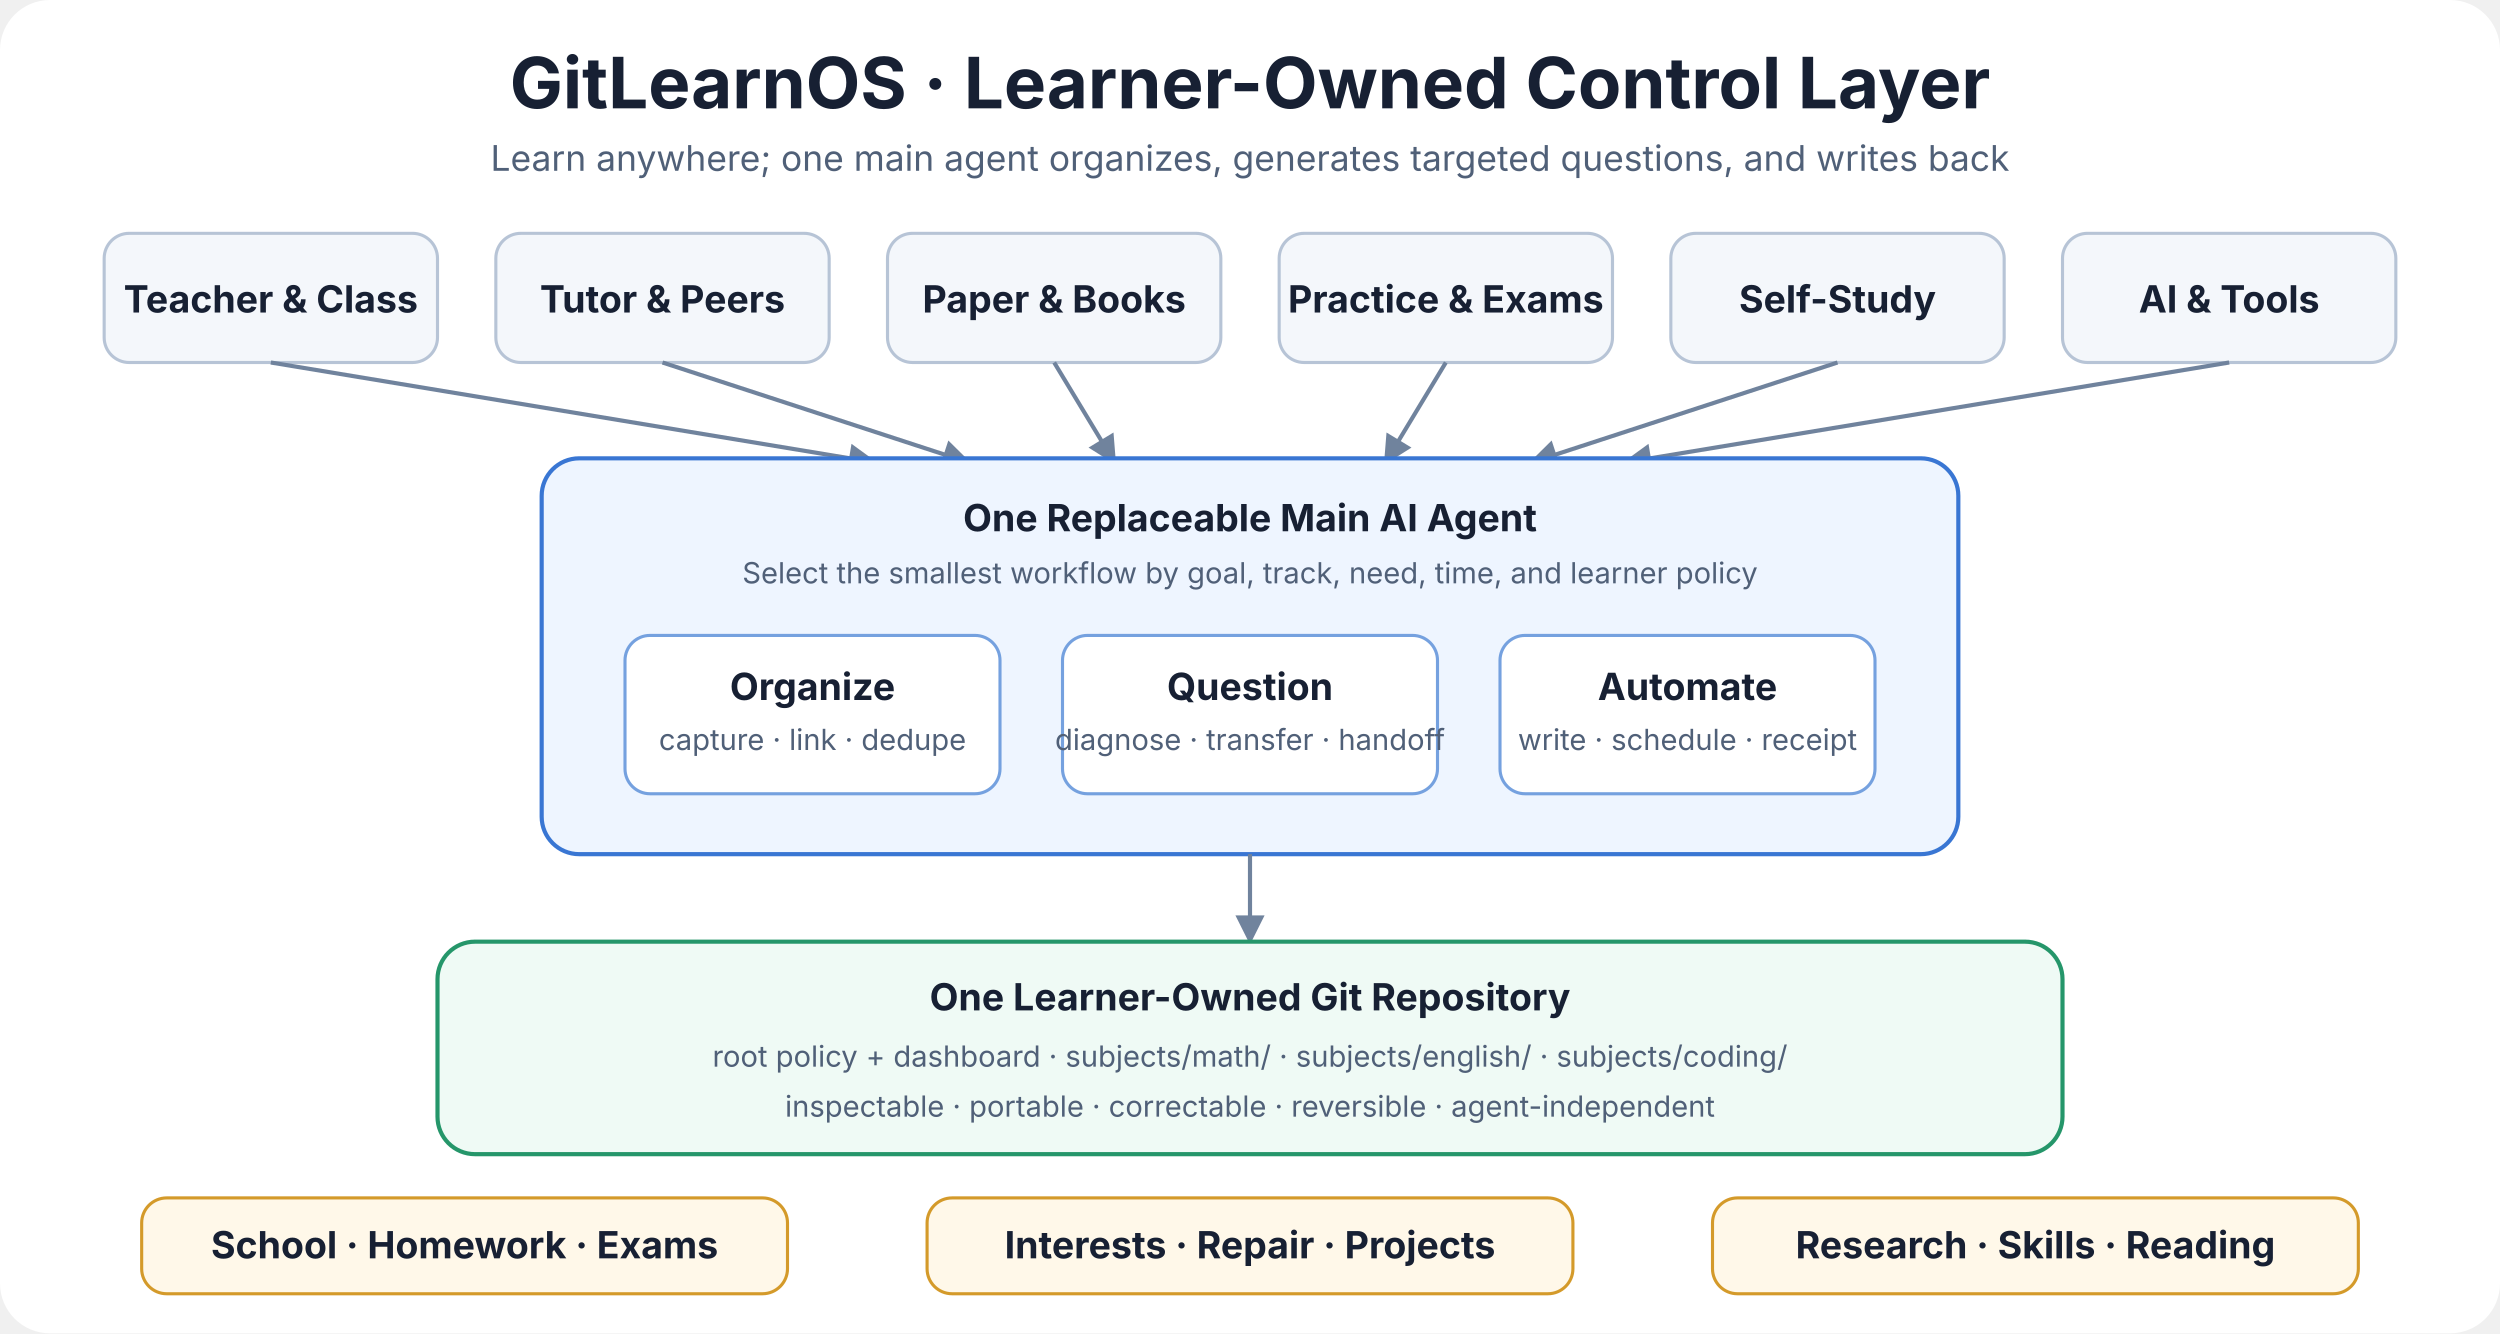
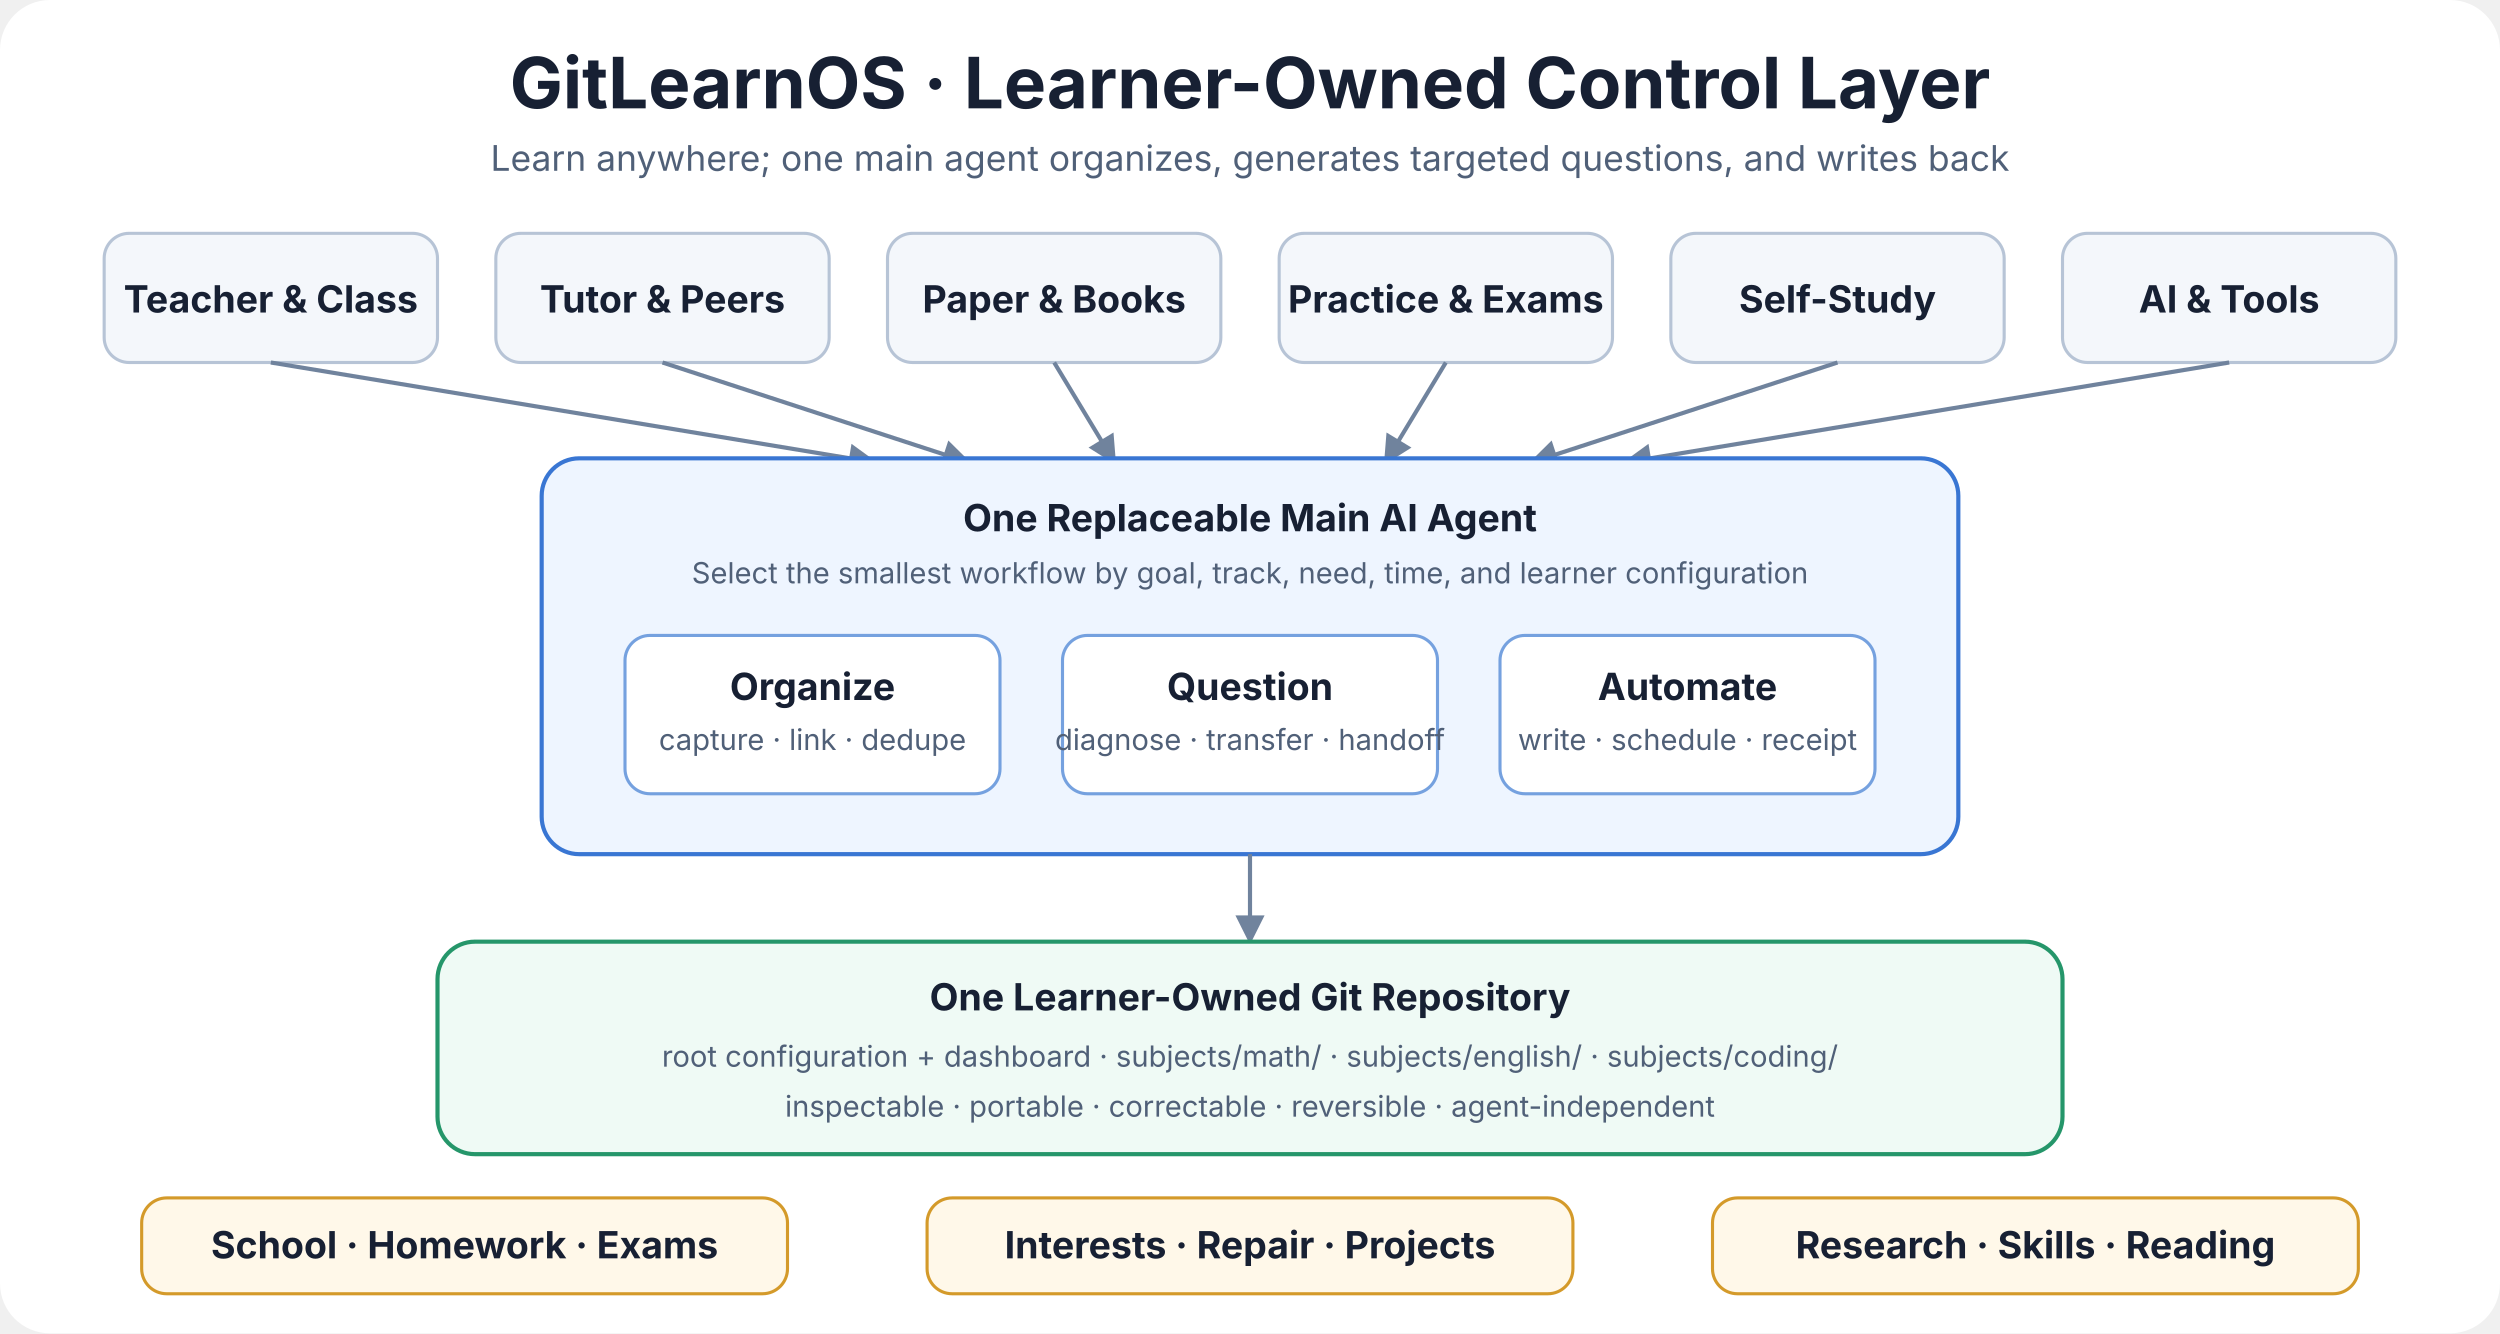
<svg xmlns="http://www.w3.org/2000/svg" width="1200" height="640" viewBox="0 0 1200 640" role="img" aria-labelledby="title desc">
  <defs>
    <style>
      text { font-family: Inter, Arial, sans-serif; fill: #172033; }
      .title { font-size: 34px; font-weight: 700; }
      .subtitle { font-size: 17px; fill: #506078; }
      .label { font-size: 18px; font-weight: 650; }
      .small { font-size: 14px; fill: #506078; }
      .input { fill: #f4f7fb; stroke: #b7c4d6; stroke-width: 1.5; }
      .core { fill: #eef5ff; stroke: #3976d3; stroke-width: 2; }
      .cap { fill: #ffffff; stroke: #75a1df; stroke-width: 1.5; }
      .repo { fill: #effaf5; stroke: #25966a; stroke-width: 2; }
      .track { fill: #fff8e9; stroke: #d49a2a; stroke-width: 1.5; }
      .arrow { stroke: #70839d; stroke-width: 2; fill: none; marker-end: url(#arrow); }
    </style>
    <marker id="arrow" viewBox="0 0 10 10" refX="9" refY="5" markerWidth="7" markerHeight="7" orient="auto-start-reverse">
      <path d="M 0 0 L 10 5 L 0 10 z" fill="#70839d" />
    </marker>
  </defs>
  <rect width="1200" height="640" rx="24" fill="#ffffff" />
  <text x="600" y="52" text-anchor="middle" class="title">GitLearnOS · Learner-Owned Control Layer</text>
  <text x="600" y="82" text-anchor="middle" class="subtitle">Learn anywhere; one main agent organizes, generates targeted questions, and writes back</text>
  <g>
    <rect x="50" y="112" width="160" height="62" rx="12" class="input" />
    <rect x="238" y="112" width="160" height="62" rx="12" class="input" />
    <rect x="426" y="112" width="160" height="62" rx="12" class="input" />
    <rect x="614" y="112" width="160" height="62" rx="12" class="input" />
    <rect x="802" y="112" width="160" height="62" rx="12" class="input" />
    <rect x="990" y="112" width="160" height="62" rx="12" class="input" />
    <text x="130" y="150" text-anchor="middle" class="label">Teacher &amp; Class</text>
    <text x="318" y="150" text-anchor="middle" class="label">Tutor &amp; Peers</text>
    <text x="506" y="150" text-anchor="middle" class="label">Paper &amp; Books</text>
    <text x="694" y="150" text-anchor="middle" class="label">Practice &amp; Exams</text>
    <text x="882" y="150" text-anchor="middle" class="label">Self-Study</text>
    <text x="1070" y="150" text-anchor="middle" class="label">AI &amp; Tools</text>
  </g>
  <path d="M130 174 L420 222" class="arrow" />
  <path d="M318 174 L465 222" class="arrow" />
  <path d="M506 174 L535 222" class="arrow" />
  <path d="M694 174 L665 222" class="arrow" />
  <path d="M882 174 L735 222" class="arrow" />
  <path d="M1070 174 L780 222" class="arrow" />
  <rect x="260" y="220" width="680" height="190" rx="18" class="core" />
  <text x="600" y="255" text-anchor="middle" class="label">One Replaceable Main AI Agent</text>
-   <text x="600" y="280" text-anchor="middle" class="small">Select the smallest workflow by goal, track, need, time, and learner policy</text>
+   <text x="600" y="280" text-anchor="middle" class="small">Select the smallest workflow by goal, track, need, time, and learner configuration</text>
  <rect x="300" y="305" width="180" height="76" rx="12" class="cap" />
  <rect x="510" y="305" width="180" height="76" rx="12" class="cap" />
  <rect x="720" y="305" width="180" height="76" rx="12" class="cap" />
  <text x="390" y="336" text-anchor="middle" class="label">Organize</text>
  <text x="390" y="360" text-anchor="middle" class="small">capture · link · dedupe</text>
  <text x="600" y="336" text-anchor="middle" class="label">Question</text>
  <text x="600" y="360" text-anchor="middle" class="small">diagnose · transfer · handoff</text>
  <text x="810" y="336" text-anchor="middle" class="label">Automate</text>
  <text x="810" y="360" text-anchor="middle" class="small">write · schedule · receipt</text>
  <path d="M600 410 L600 452" class="arrow" />
  <rect x="210" y="452" width="780" height="102" rx="18" class="repo" />
  <text x="600" y="485" text-anchor="middle" class="label">One Learner-Owned Git Repository</text>
-   <text x="600" y="512" text-anchor="middle" class="small">root policy + dashboard · subjects/math/ · subjects/english/ · subjects/coding/</text>
+   <text x="600" y="512" text-anchor="middle" class="small">root configuration + dashboard · subjects/math/ · subjects/english/ · subjects/coding/</text>
  <text x="600" y="536" text-anchor="middle" class="small">inspectable · portable · correctable · reversible · agent-independent</text>
  <rect x="68" y="575" width="310" height="46" rx="12" class="track" />
  <rect x="445" y="575" width="310" height="46" rx="12" class="track" />
  <rect x="822" y="575" width="310" height="46" rx="12" class="track" />
  <text x="223" y="604" text-anchor="middle" class="label">School · Homework · Exams</text>
  <text x="600" y="604" text-anchor="middle" class="label">Interests · Repair · Projects</text>
  <text x="977" y="604" text-anchor="middle" class="label">Research · Skills · Reading</text>
</svg>
